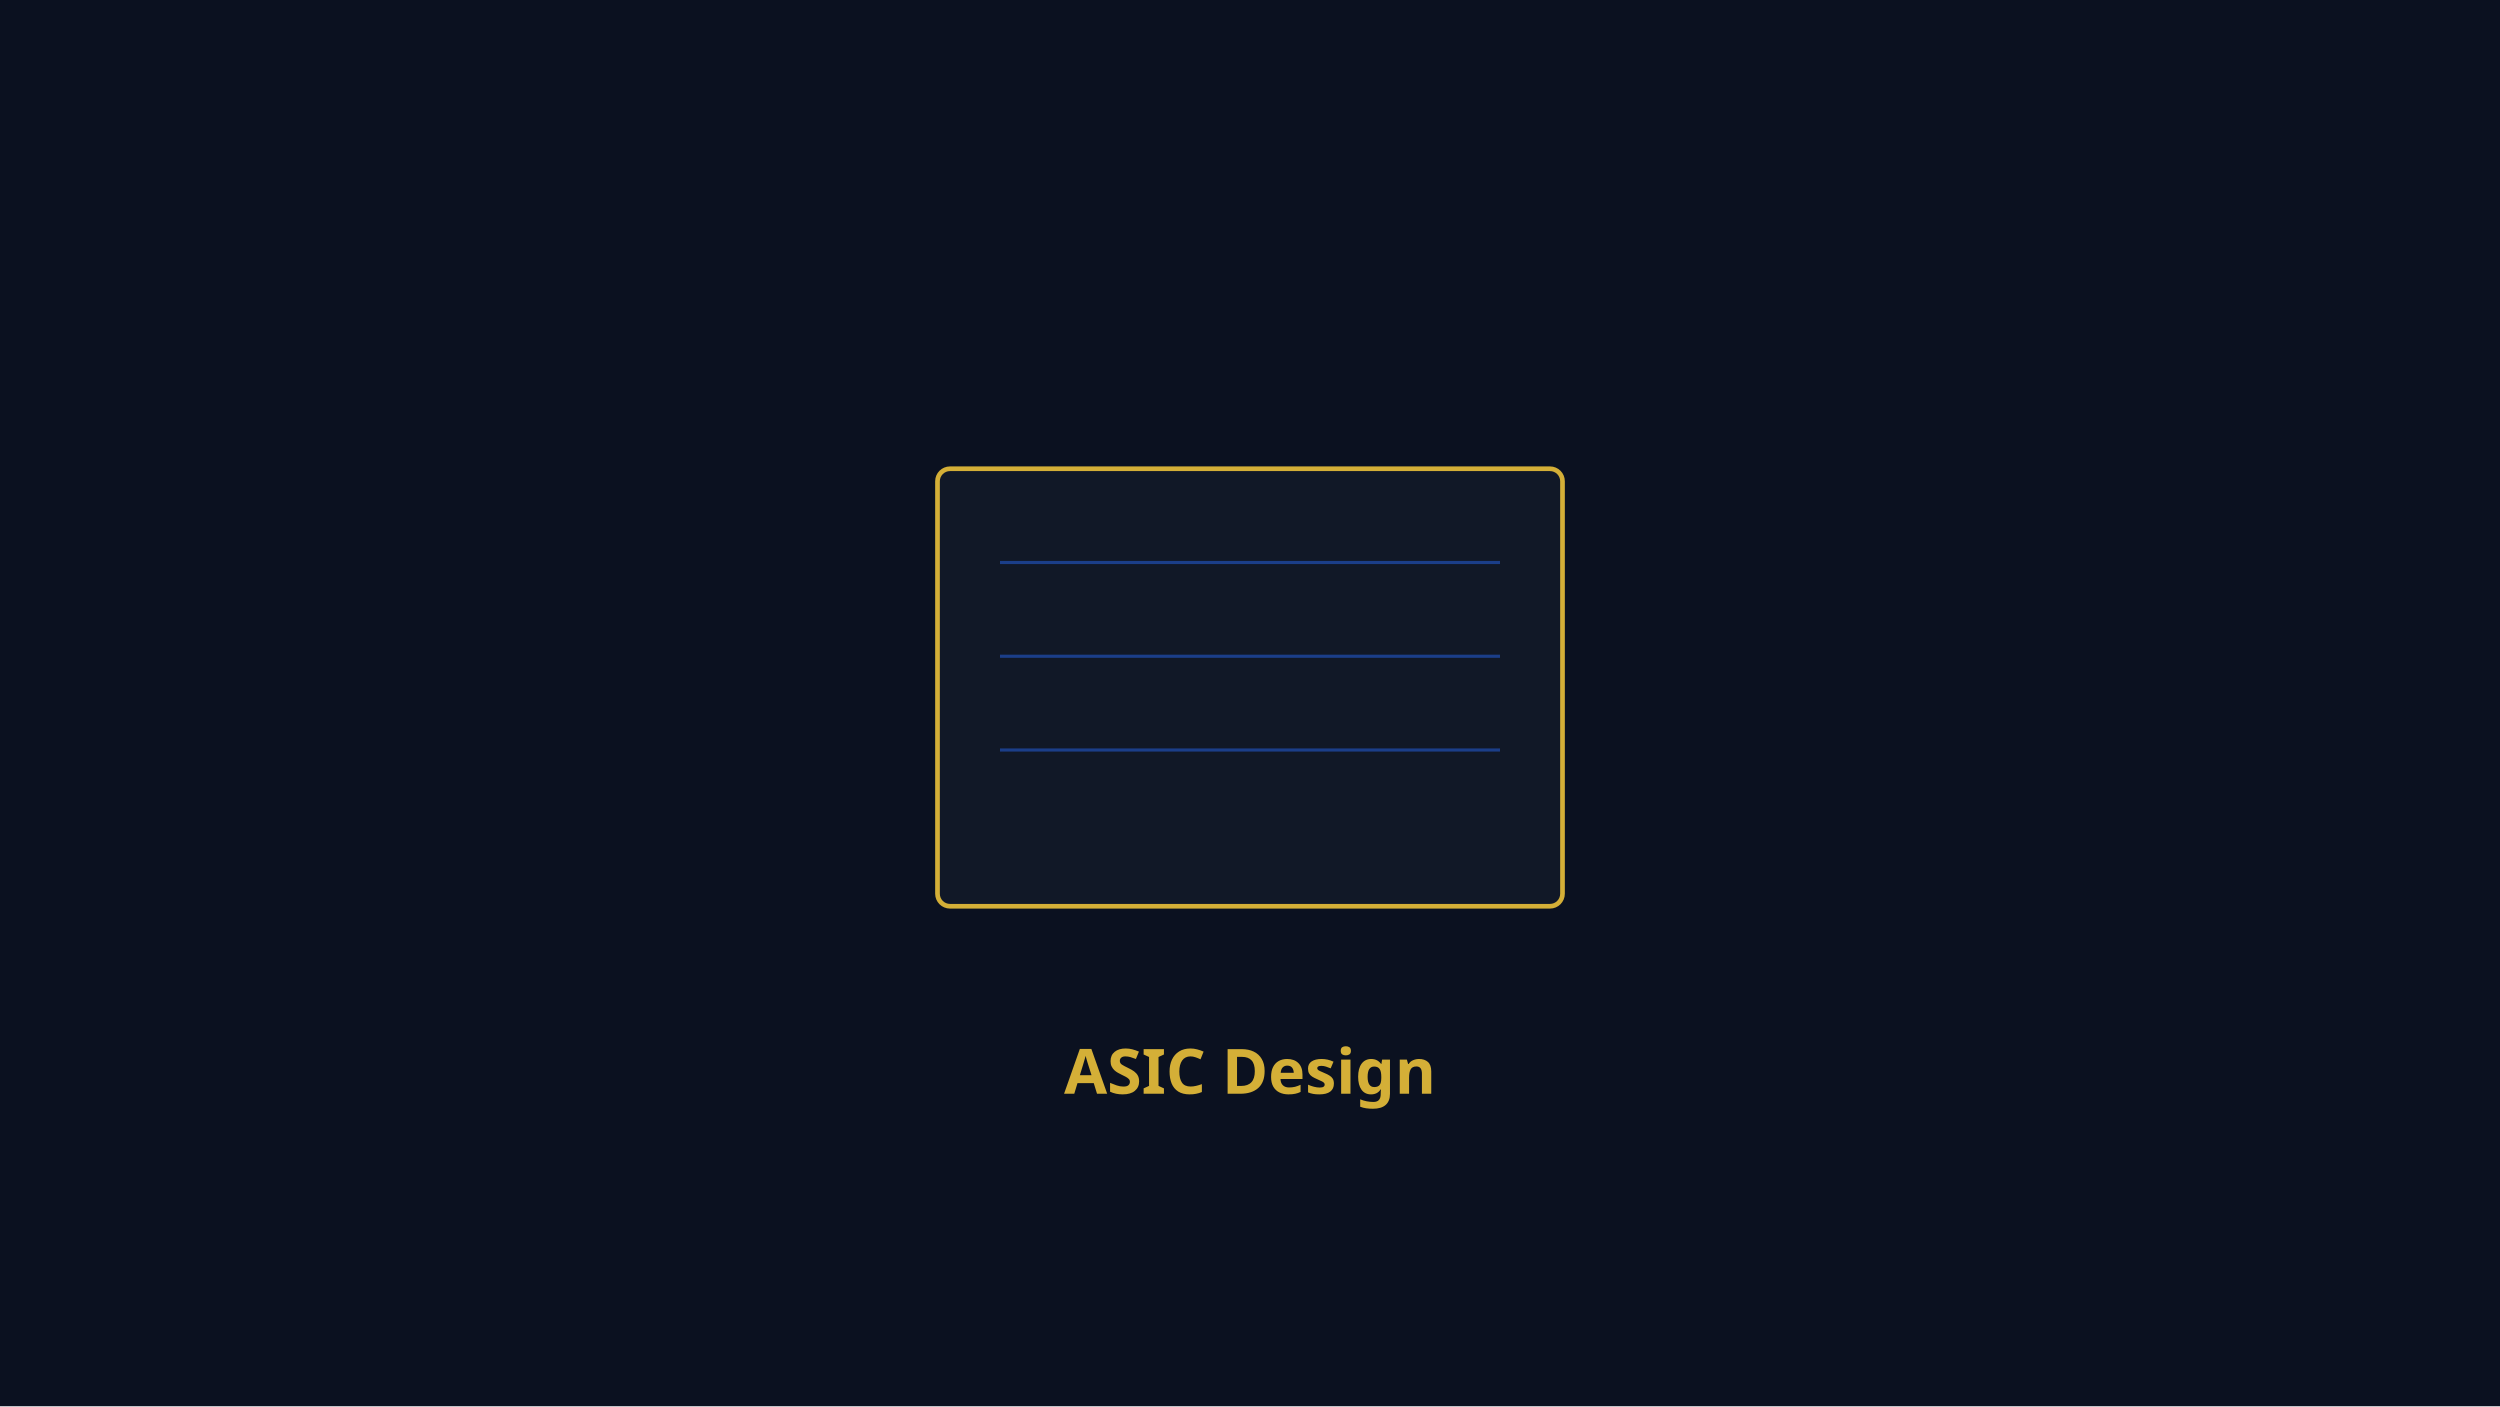
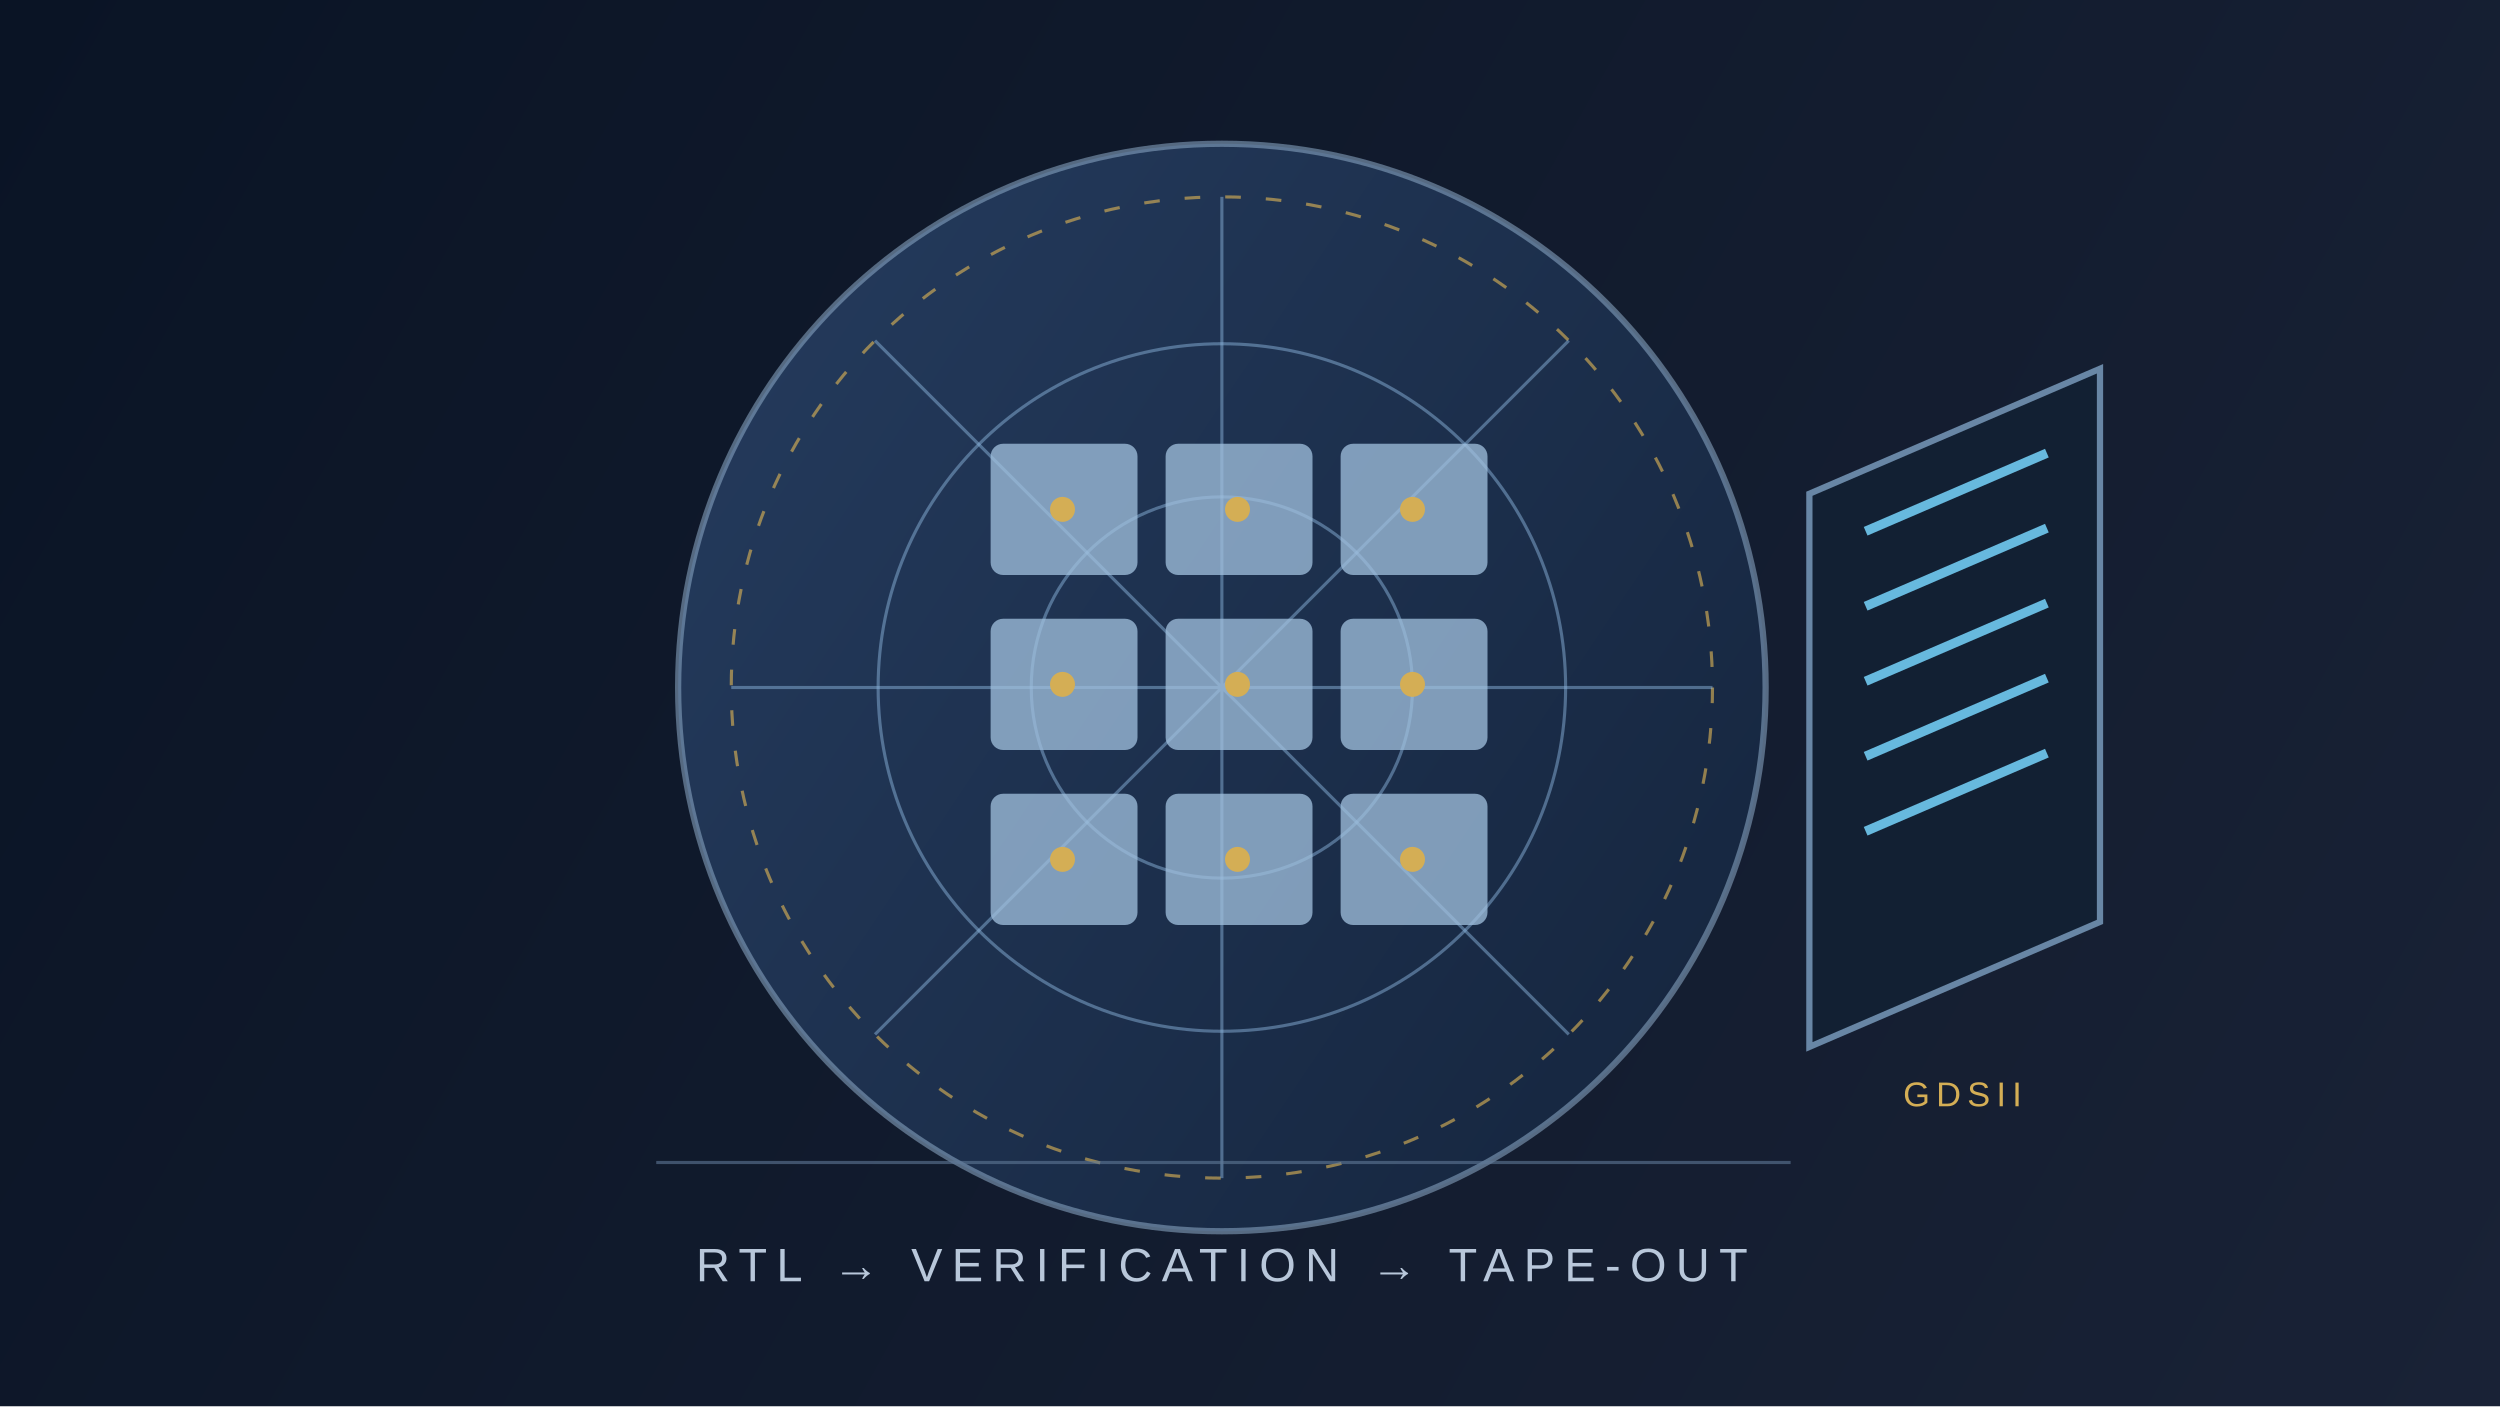
- <svg xmlns="http://www.w3.org/2000/svg" width="800" height="450" viewBox="0 0 800 450">
-   <rect width="800" height="450" fill="#0B1120" />
-   <rect x="300" y="150" width="200" height="140" rx="4" fill="#111827" stroke="#D4AF37" stroke-width="1.5" />
-   <line x1="320" y1="180" x2="480" y2="180" stroke="#2563EB" stroke-width="1" opacity="0.5" />
-   <line x1="320" y1="210" x2="480" y2="210" stroke="#2563EB" stroke-width="1" opacity="0.5" />
-   <line x1="320" y1="240" x2="480" y2="240" stroke="#2563EB" stroke-width="1" opacity="0.5" />
-   <text x="400" y="350" text-anchor="middle" fill="#D4AF37" font-family="sans-serif" font-size="20" font-weight="bold">ASIC Design</text>
+ <svg xmlns="http://www.w3.org/2000/svg" width="800" height="450" viewBox="0 0 800 450" fill="none">
+   <defs>
+     <linearGradient id="bg" x1="0" y1="0" x2="800" y2="450" gradientUnits="userSpaceOnUse">
+       <stop stop-color="#0A1425" />
+       <stop offset="1" stop-color="#192236" />
+     </linearGradient>
+     <linearGradient id="wafer" x1="169" y1="79" x2="639" y2="394" gradientUnits="userSpaceOnUse">
+       <stop stop-color="#263D60" />
+       <stop offset="1" stop-color="#122138" />
+     </linearGradient>
+   </defs>
+   <rect width="800" height="450" fill="url(#bg)" />
+   <circle cx="391" cy="220" r="174" fill="url(#wafer)" stroke="#8EABC8" stroke-opacity=".55" stroke-width="2" />
+   <circle cx="391" cy="220" r="157" stroke="#D4AE55" stroke-opacity=".65" stroke-dasharray="5 8" />
+   <g stroke="#8CB5DC" stroke-opacity=".48">
+     <path d="M234 220h314M391 63v314M280 109l222 222m0-222L280 331" />
+     <circle cx="391" cy="220" r="110" />
+     <circle cx="391" cy="220" r="61" />
+   </g>
+   <g fill="#A2C1DE" fill-opacity=".75">
+     <rect x="317" y="142" width="47" height="42" rx="4" />
+     <rect x="373" y="142" width="47" height="42" rx="4" />
+     <rect x="429" y="142" width="47" height="42" rx="4" />
+     <rect x="317" y="198" width="47" height="42" rx="4" />
+     <rect x="373" y="198" width="47" height="42" rx="4" />
+     <rect x="429" y="198" width="47" height="42" rx="4" />
+     <rect x="317" y="254" width="47" height="42" rx="4" />
+     <rect x="373" y="254" width="47" height="42" rx="4" />
+     <rect x="429" y="254" width="47" height="42" rx="4" />
+   </g>
+   <g fill="#D4AE55">
+     <circle cx="340" cy="163" r="4" />
+     <circle cx="396" cy="163" r="4" />
+     <circle cx="452" cy="163" r="4" />
+     <circle cx="340" cy="219" r="4" />
+     <circle cx="396" cy="219" r="4" />
+     <circle cx="452" cy="219" r="4" />
+     <circle cx="340" cy="275" r="4" />
+     <circle cx="396" cy="275" r="4" />
+     <circle cx="452" cy="275" r="4" />
+   </g>
+   <path d="m579 158 93-40v177l-93 40V158Z" fill="#122033" stroke="#6886A5" stroke-width="2" />
+   <path d="m597 170 58-25m-58 49 58-25m-58 49 58-25m-58 49 58-25m-58 49 58-25" stroke="#67B9DE" stroke-width="3" />
+   <text x="628" y="354" text-anchor="middle" fill="#D4AE55" font-family="Arial, sans-serif" font-size="11" letter-spacing="2">GDSII</text>
+   <path d="M210 372h363" stroke="#5F7896" stroke-opacity=".6" />
+   <text x="391" y="410" text-anchor="middle" fill="#B8C7DA" font-family="Arial, sans-serif" font-size="15" letter-spacing="3">RTL  →  VERIFICATION  →  TAPE-OUT</text>
</svg>
